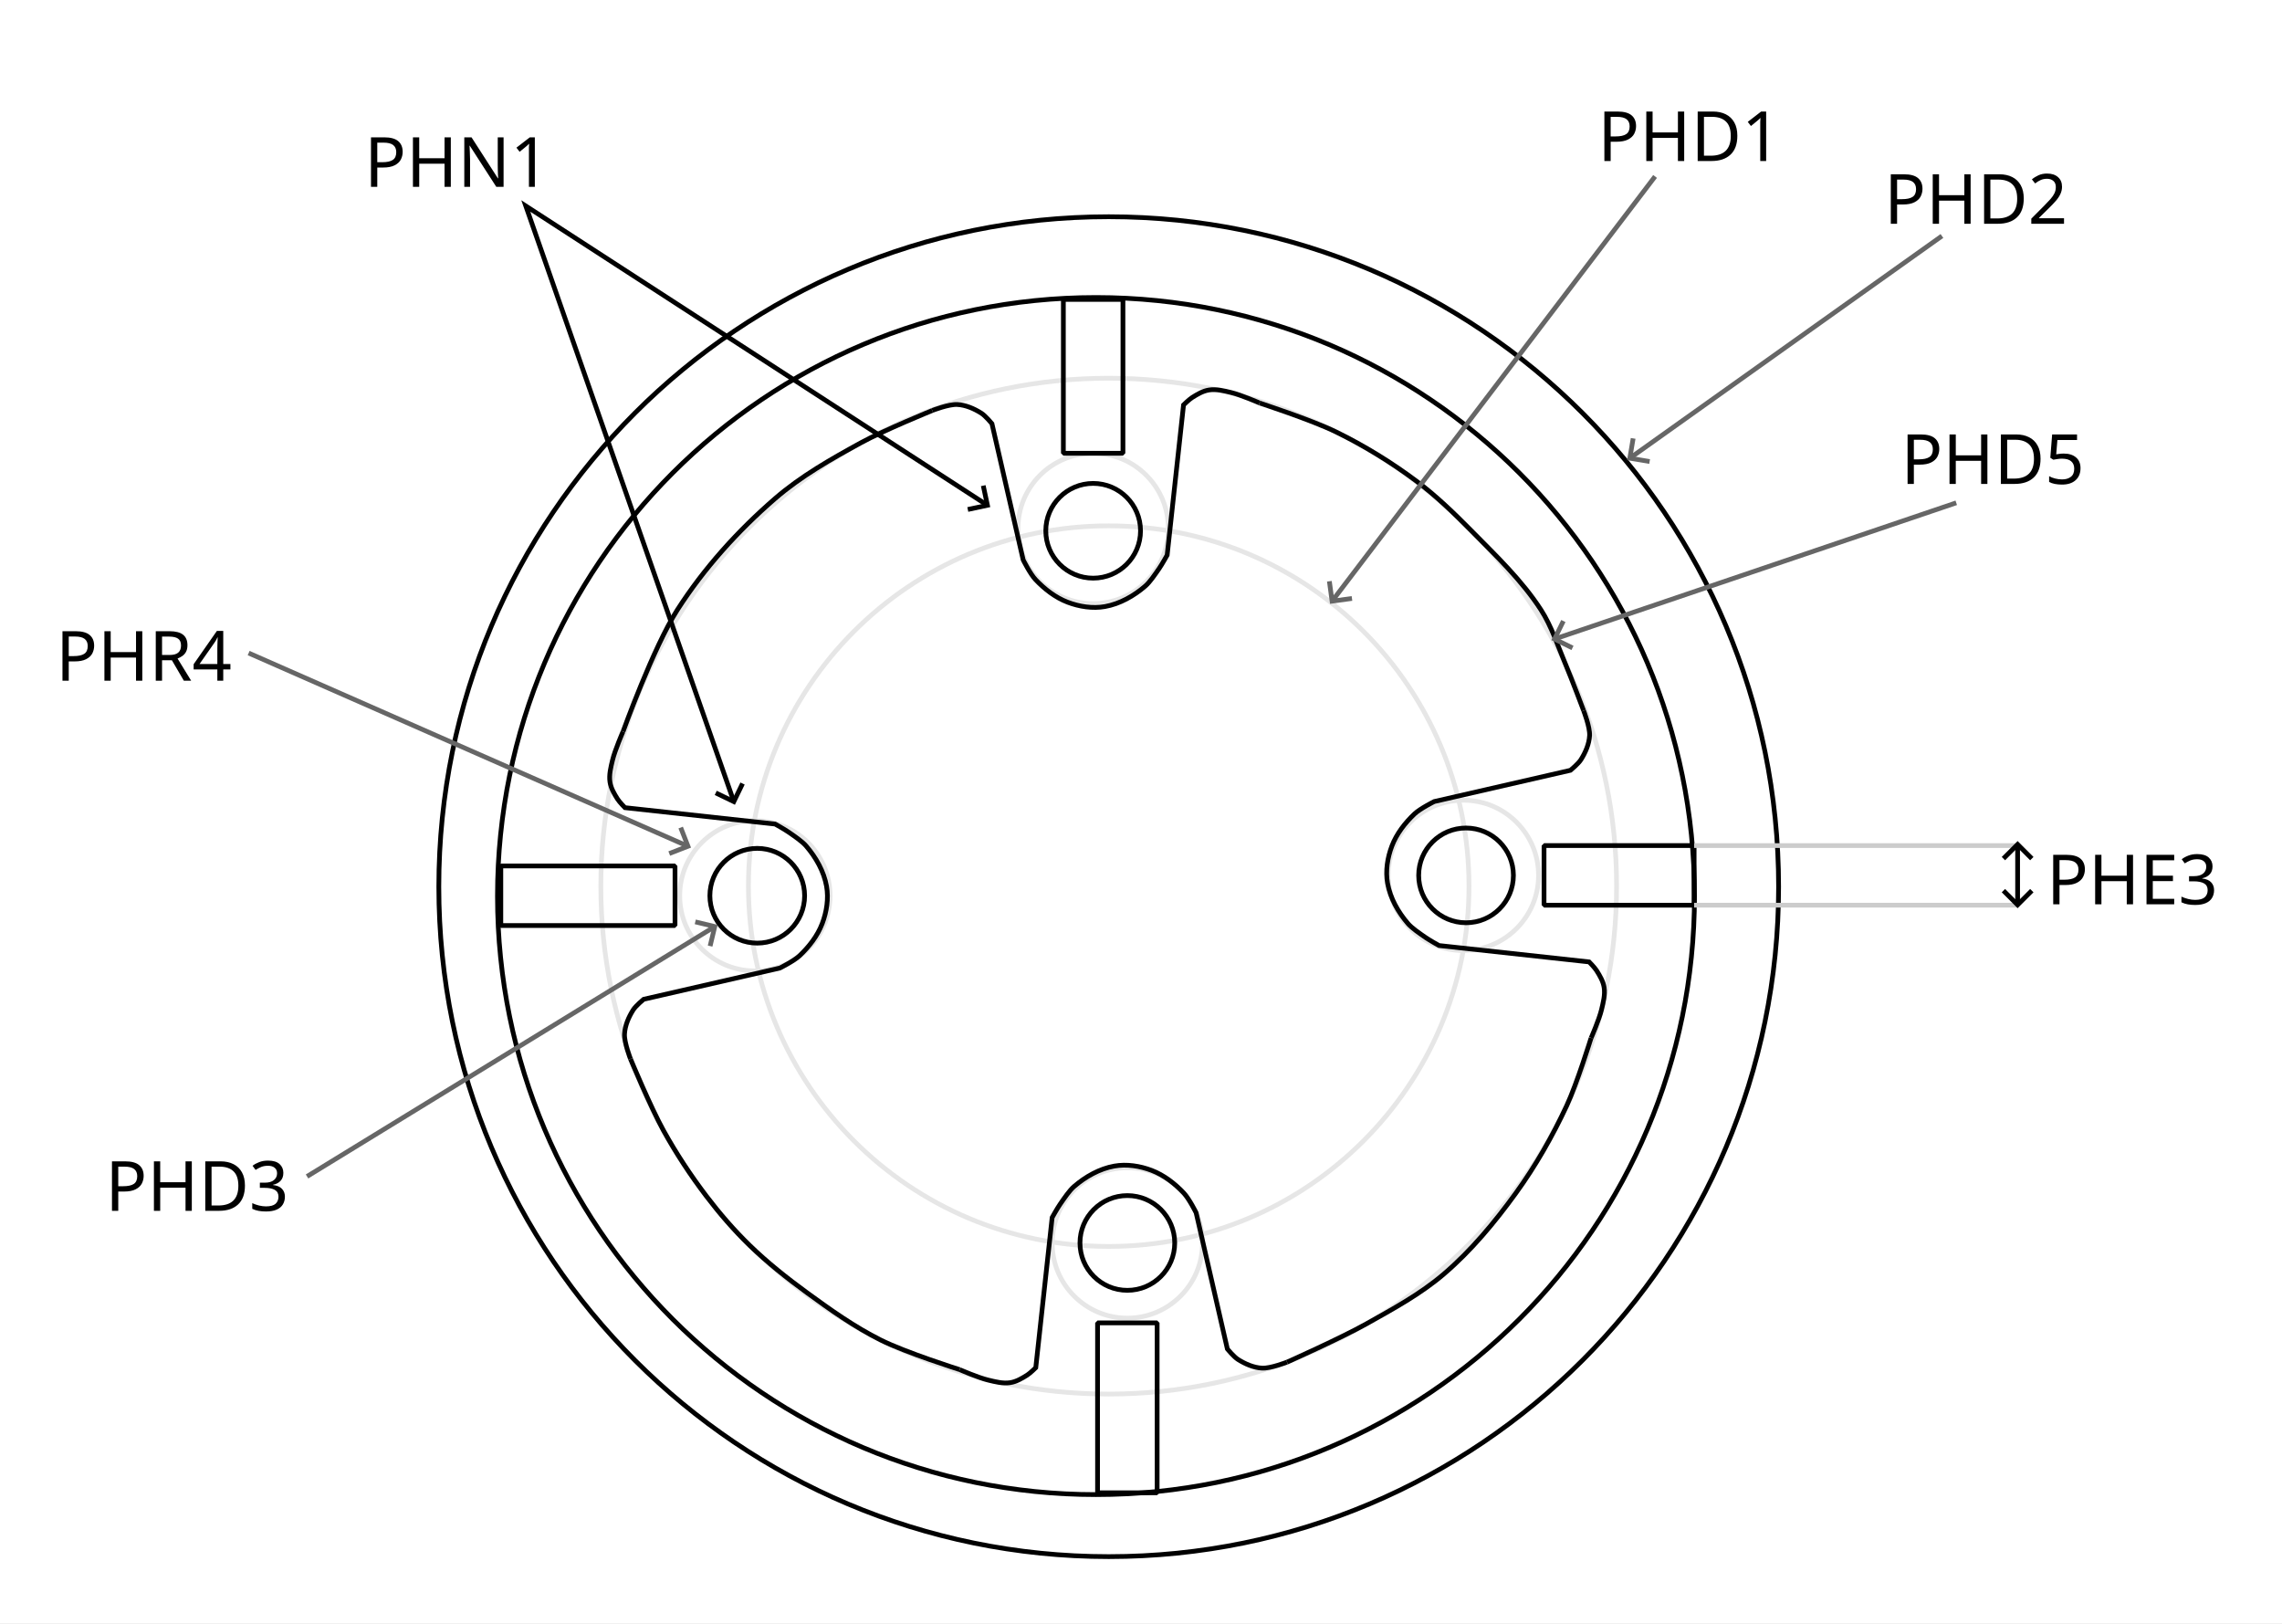
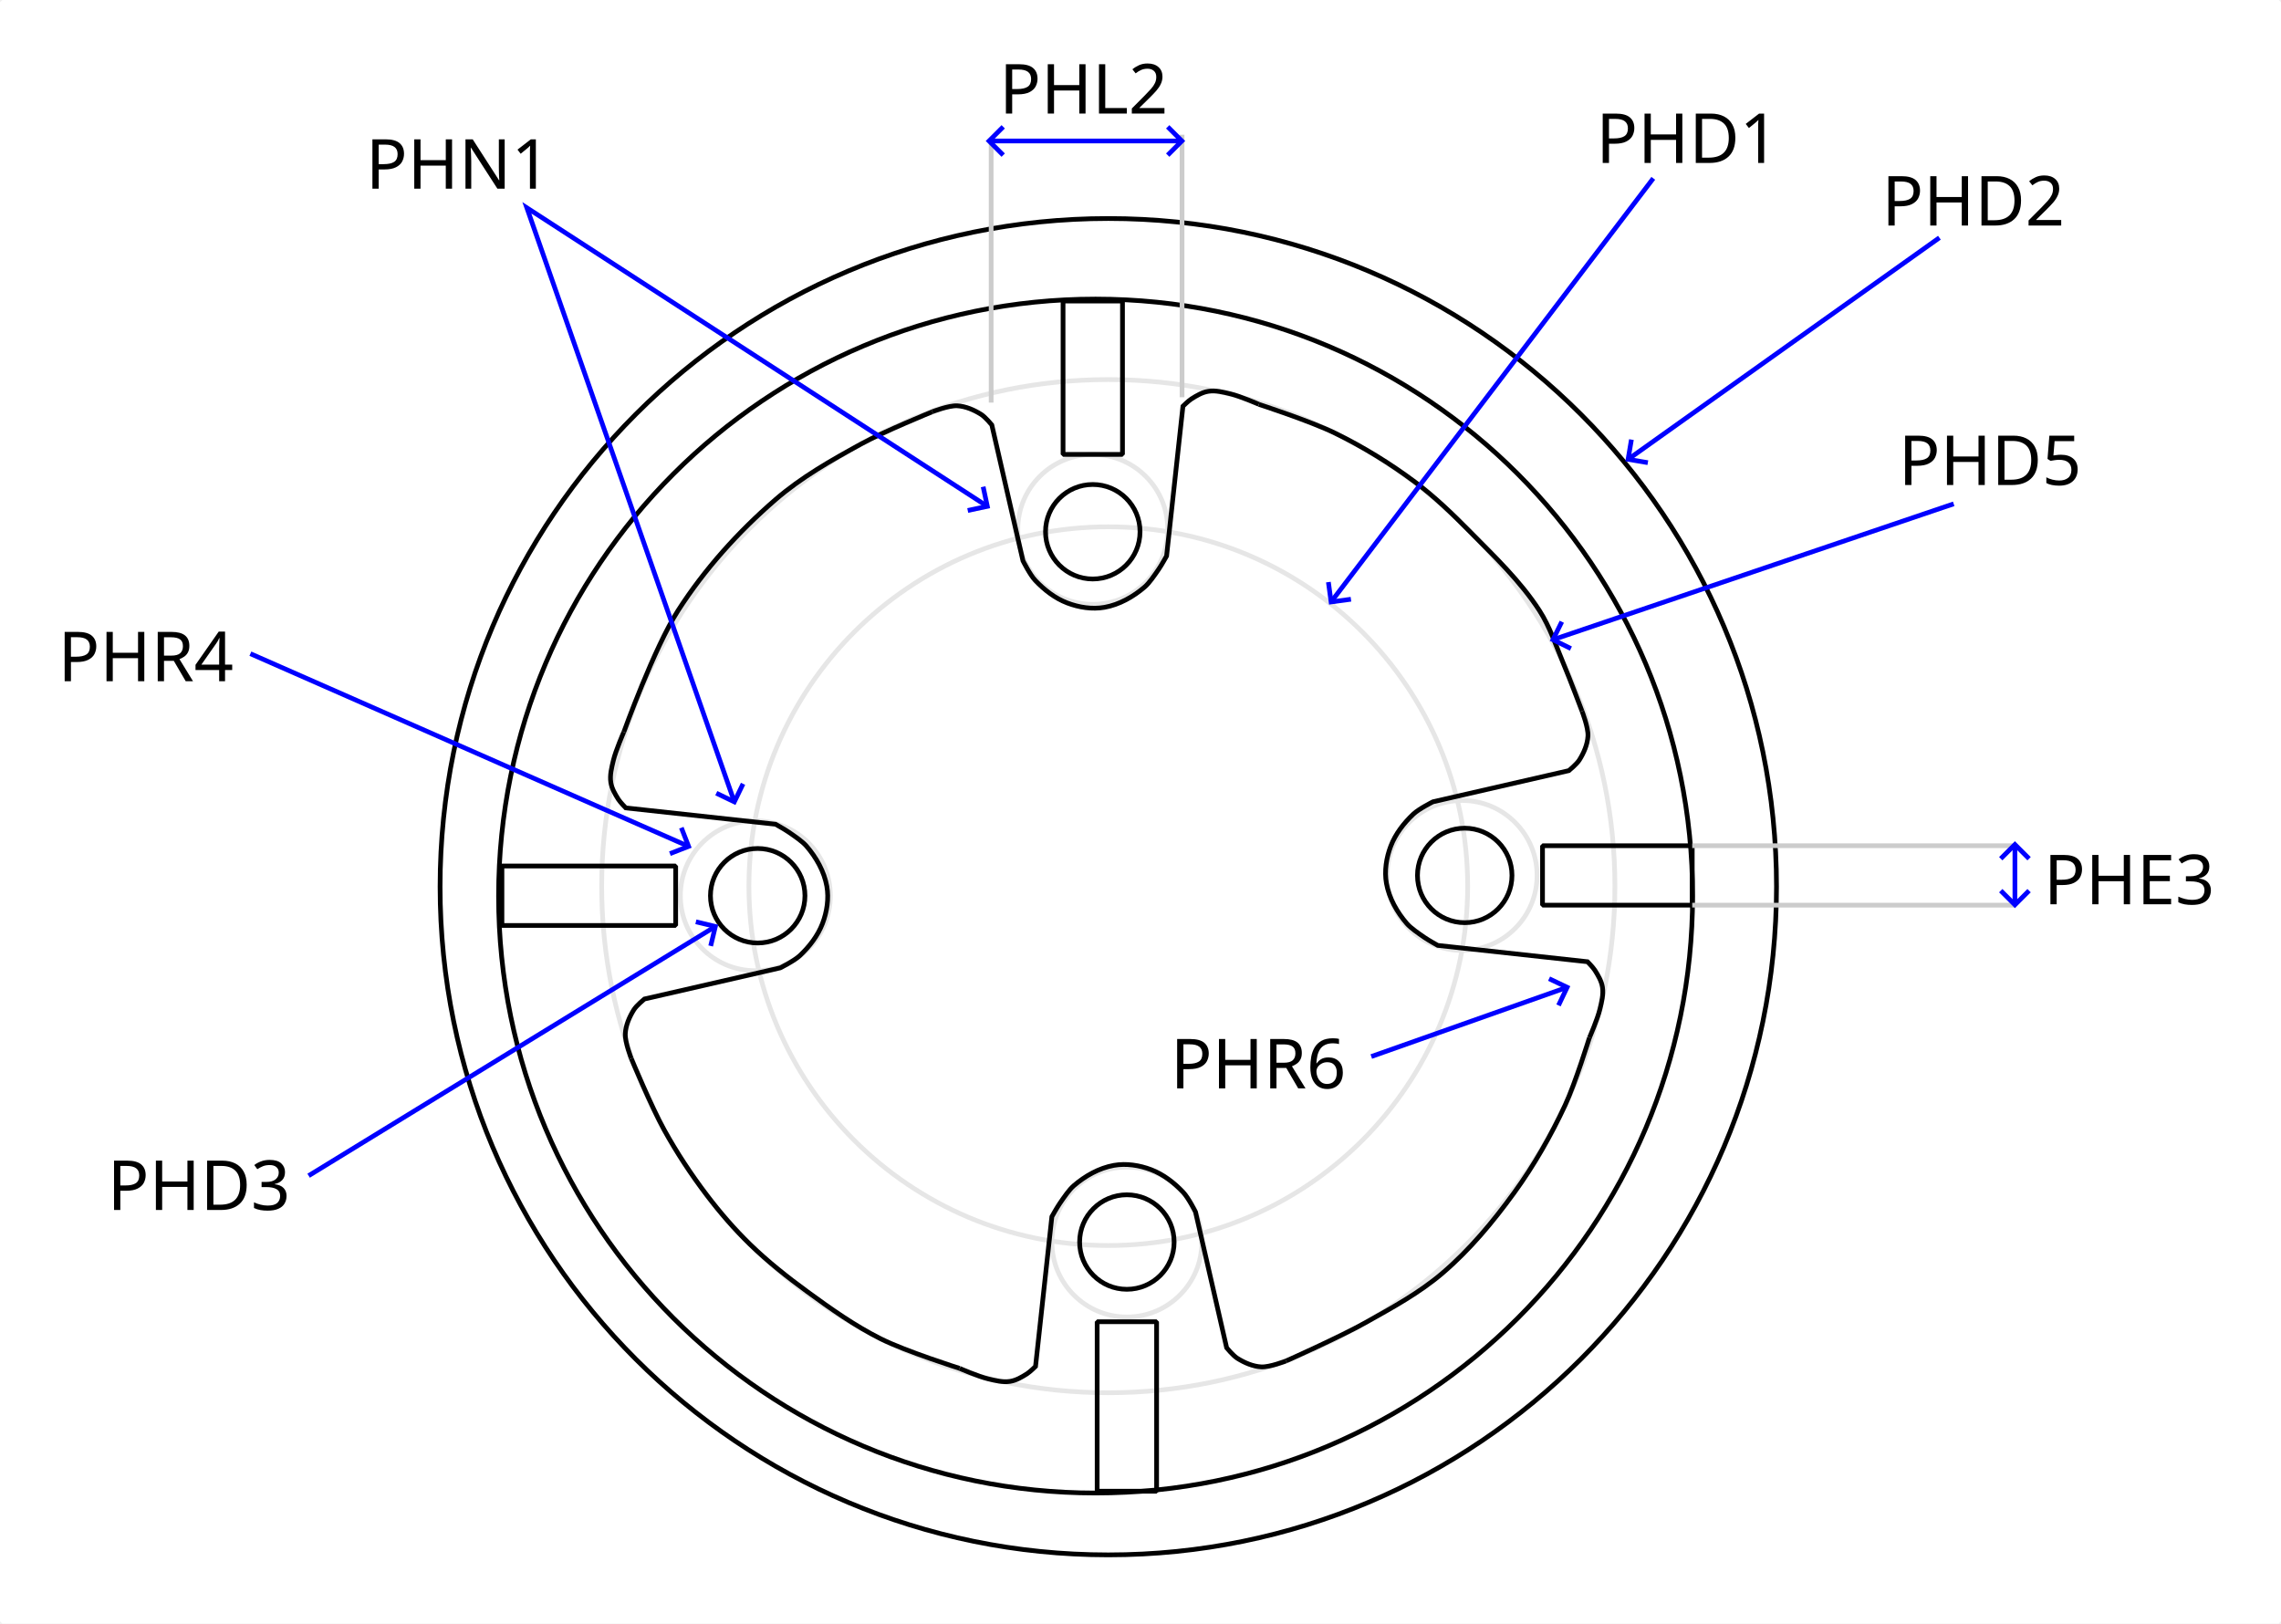
- <svg xmlns="http://www.w3.org/2000/svg" width="482.867" height="343.436" viewBox="0 0 127.758 90.867" version="1.1" id="svg1">
+ <svg xmlns="http://www.w3.org/2000/svg" width="483.867" height="344.436" viewBox="0 0 128.023 91.132" version="1.1" id="svg1">
  <defs id="defs1">
+     <rect x="243.579" y="411.65" width="83.222" height="29.63" id="rect14" />
+     <rect x="291.501" y="655.172" width="62.669" height="34.866" id="rect2" />
    <rect x="104.834" y="471.822" width="61.849" height="33.015" id="rect30" />
    <rect x="456.995" y="477.978" width="66.359" height="29.52" id="rect29" />
    <rect x="47.38" y="682.816" width="61.03" height="30.421" id="rect28" />
    <rect x="35.361" y="558.611" width="69.802" height="29.424" id="rect27" />
    <rect x="469.47" y="530.86" width="70.958" height="43.212" id="rect26" />
    <rect x="379.28" y="450.966" width="73.333" height="29.781" id="rect25" />
    <rect x="481.211" y="718.845" width="118.789" height="73.231" id="rect22" />
    <marker style="overflow:visible" id="ArrowWide" refX="0" refY="0" orient="auto-start-reverse" markerWidth="1" markerHeight="1" viewBox="0 0 1 1" preserveAspectRatio="xMidYMid">
      <path style="fill:none;stroke:context-stroke;stroke-width:1;stroke-linecap:butt" d="M 3,-3 0,0 3,3" transform="rotate(180,0.125,0)" id="path1" />
    </marker>
    <marker style="overflow:visible" id="ArrowWide-43-91-9" refX="0" refY="0" orient="auto-start-reverse" markerWidth="1" markerHeight="1" viewBox="0 0 1 1" preserveAspectRatio="xMidYMid">
      <path style="fill:none;stroke:context-stroke;stroke-width:1;stroke-linecap:butt" d="M 3,-3 0,0 3,3" transform="rotate(180,0.125,0)" id="path1-1-7-3" />
    </marker>
    <marker style="overflow:visible" id="ArrowWide-9-5-4-7-6" refX="0" refY="0" orient="auto-start-reverse" markerWidth="1" markerHeight="1" viewBox="0 0 1 1" preserveAspectRatio="xMidYMid">
      <path style="fill:none;stroke:context-stroke;stroke-width:1;stroke-linecap:butt" d="M 3,-3 0,0 3,3" transform="rotate(180,0.125,0)" id="path1-2-9-9-1-8" />
    </marker>
  </defs>
-   <g id="layer1" transform="translate(-13.47646,-120.2855)">
-     <rect style="fill:#ffffff;stroke:#ffffff;stroke-width:0;stroke-linejoin:bevel;stroke-dasharray:none;stroke-dashoffset:0" id="rect31" width="127.758" height="90.867" x="13.476" y="120.285" />
+   <g id="layer1" transform="translate(-13.34417,-120.1532)">
+     <rect style="fill:#ffffff;stroke:#ffffff;stroke-width:0.265;stroke-linejoin:bevel;stroke-dasharray:none;stroke-dashoffset:0" id="rect31" width="127.758" height="90.867" x="13.476" y="120.285" />
    <circle style="fill:none;stroke:#000000;stroke-width:0.265;stroke-linejoin:bevel;stroke-dasharray:none;stroke-dashoffset:0" id="path14" cx="75.548" cy="169.922" r="37.504" />
    <circle style="fill:none;stroke:#e6e6e6;stroke-width:0.265;stroke-linejoin:bevel;stroke-dasharray:none;stroke-dashoffset:0" id="path14-4" cx="75.548" cy="169.892" r="28.434" />
    <circle style="fill:none;stroke:#e6e6e6;stroke-width:0.265;stroke-linejoin:bevel;stroke-dasharray:none;stroke-dashoffset:0" id="path14-4-1" cx="75.548" cy="169.892" r="20.17" />
    <circle style="fill:none;stroke:#000000;stroke-width:0.265;stroke-linejoin:bevel;stroke-dasharray:none;stroke-dashoffset:0" id="path15" cx="74.677" cy="149.999" r="2.652" />
    <circle style="fill:none;stroke:#000000;stroke-width:0.265;stroke-linejoin:bevel;stroke-dasharray:none;stroke-dashoffset:0" id="path15-6" cx="55.871" cy="170.43" r="2.652" />
    <circle style="fill:none;stroke:#000000;stroke-width:0.265;stroke-linejoin:bevel;stroke-dasharray:none;stroke-dashoffset:0" id="path15-8" cx="95.553" cy="169.29" r="2.652" />
    <circle style="fill:none;stroke:#000000;stroke-width:0.265;stroke-linejoin:bevel;stroke-dasharray:none;stroke-dashoffset:0" id="path15-1" cx="76.591" cy="189.867" r="2.652" />
    <circle style="fill:none;stroke:#e6e6e6;stroke-width:0.265;stroke-linejoin:bevel;stroke-dasharray:none;stroke-dashoffset:0" id="path15-7" cx="74.677" cy="149.867" r="4.208" />
    <circle style="fill:none;stroke:#e6e6e6;stroke-width:0.265;stroke-linejoin:bevel;stroke-dasharray:none;stroke-dashoffset:0" id="path15-7-8" cx="55.739" cy="170.43" r="4.208" />
    <circle style="fill:none;stroke:#e6e6e6;stroke-width:0.265;stroke-linejoin:bevel;stroke-dasharray:none;stroke-dashoffset:0" id="path15-7-9" cx="76.591" cy="189.867" r="4.208" />
    <circle style="fill:none;stroke:#e6e6e6;stroke-width:0.265;stroke-linejoin:bevel;stroke-dasharray:none;stroke-dashoffset:0" id="path15-7-3" cx="95.405" cy="169.29" r="4.208" />
    <path style="fill:none;stroke:#000000;stroke-width:0.265px;stroke-linecap:butt;stroke-linejoin:miter;stroke-opacity:1" d="m 85.53,196.54 c 0,0 -0.919,0.36 -1.397,0.334 -0.475,-0.026 -0.941,-0.23 -1.344,-0.483 -0.237,-0.149 -0.598,-0.589 -0.598,-0.589 l -1.749,-7.626 c 0,0 -0.393,-0.789 -0.692,-1.104 -0.503,-0.532 -1.111,-1.004 -1.795,-1.265 -0.656,-0.251 -1.401,-0.367 -2.092,-0.244 -0.83,0.148 -1.618,0.594 -2.256,1.145 -0.256,0.221 -0.543,0.645 -0.782,0.992 -0.164,0.238 -0.444,0.743 -0.444,0.743 l -0.917,8.406 c 0,0 -0.302,0.3 -0.48,0.414 -0.294,0.186 -0.609,0.373 -0.953,0.425 -0.408,0.062 -0.828,-0.047 -1.229,-0.143 -0.551,-0.131 -1.595,-0.586 -1.595,-0.586" id="path16" />
    <path style="fill:none;stroke:#000000;stroke-width:0.265px;stroke-linecap:butt;stroke-linejoin:miter;stroke-opacity:1" d="m 102.136,160.068 c 0,0 0.36,0.919 0.334,1.397 -0.026,0.475 -0.23,0.941 -0.483,1.344 -0.149,0.237 -0.589,0.598 -0.589,0.598 l -7.626,1.749 c 0,0 -0.789,0.393 -1.104,0.692 -0.532,0.503 -1.004,1.111 -1.265,1.795 -0.251,0.656 -0.367,1.401 -0.244,2.092 0.148,0.83 0.594,1.618 1.145,2.256 0.221,0.256 0.645,0.543 0.992,0.782 0.238,0.164 0.743,0.444 0.743,0.444 l 8.406,0.917 c 0,0 0.3,0.302 0.414,0.48 0.186,0.294 0.373,0.609 0.425,0.953 0.062,0.408 -0.047,0.828 -0.143,1.23 -0.131,0.551 -0.586,1.595 -0.586,1.595" id="path16-8" />
    <path style="fill:none;stroke:#000000;stroke-width:0.265px;stroke-linecap:butt;stroke-linejoin:miter;stroke-opacity:1" d="m 65.671,143.264 c 0,0 0.919,-0.36 1.397,-0.334 0.475,0.026 0.941,0.23 1.344,0.483 0.237,0.149 0.598,0.589 0.598,0.589 l 1.749,7.626 c 0,0 0.393,0.789 0.692,1.104 0.503,0.532 1.111,1.004 1.795,1.265 0.656,0.251 1.401,0.367 2.092,0.244 0.83,-0.148 1.618,-0.594 2.256,-1.145 0.256,-0.221 0.543,-0.645 0.782,-0.992 0.164,-0.238 0.444,-0.743 0.444,-0.743 l 0.917,-8.406 c 0,0 0.302,-0.3 0.48,-0.414 0.294,-0.186 0.609,-0.373 0.953,-0.425 0.408,-0.062 0.828,0.047 1.23,0.143 0.551,0.131 1.595,0.586 1.595,0.586" id="path16-8-6" />
    <path style="fill:none;stroke:#000000;stroke-width:0.265px;stroke-linecap:butt;stroke-linejoin:miter;stroke-opacity:1" d="m 48.774,179.565 c 0,0 -0.36,-0.919 -0.334,-1.397 0.026,-0.475 0.23,-0.941 0.483,-1.344 0.149,-0.237 0.589,-0.598 0.589,-0.598 l 7.626,-1.749 c 0,0 0.789,-0.393 1.104,-0.692 0.532,-0.503 1.004,-1.111 1.265,-1.795 0.251,-0.656 0.367,-1.401 0.244,-2.092 -0.148,-0.83 -0.594,-1.618 -1.145,-2.256 -0.221,-0.256 -0.645,-0.543 -0.992,-0.782 -0.238,-0.164 -0.743,-0.444 -0.743,-0.444 l -8.406,-0.917 c 0,0 -0.3,-0.302 -0.414,-0.48 -0.186,-0.294 -0.373,-0.609 -0.425,-0.953 -0.062,-0.408 0.047,-0.828 0.143,-1.23 0.131,-0.551 0.586,-1.595 0.586,-1.595" id="path16-8-3" />
    <path style="fill:none;stroke:#000000;stroke-width:0.265px;stroke-linecap:butt;stroke-linejoin:miter;stroke-opacity:1" d="m 48.357,161.241 c 0,0 1.699,-4.722 3.042,-6.816 1.491,-2.326 3.38,-4.421 5.469,-6.229 1.448,-1.253 3.137,-2.211 4.817,-3.129 1.279,-0.7 3.986,-1.802 3.986,-1.802" id="path17" />
    <path style="fill:none;stroke:#000000;stroke-width:0.265px;stroke-linecap:butt;stroke-linejoin:miter;stroke-opacity:1" d="m 83.995,142.847 c 0,0 2.912,0.948 4.282,1.619 1.577,0.772 3.086,1.697 4.492,2.748 1.109,0.829 2.109,1.799 3.081,2.784 1.381,1.399 2.829,2.775 3.896,4.426 0.597,0.924 0.933,1.993 1.36,3.006 0.366,0.87 1.03,2.637 1.03,2.637" id="path18" />
    <path style="fill:none;stroke:#000000;stroke-width:0.265px;stroke-linecap:butt;stroke-linejoin:miter;stroke-opacity:1" d="m 48.774,179.565 c 0,0 1.135,2.72 1.847,4.007 0.707,1.277 1.513,2.503 2.396,3.666 0.743,0.978 1.55,1.913 2.431,2.767 0.995,0.965 2.088,1.83 3.207,2.647 1.317,0.961 2.659,1.913 4.117,2.644 1.411,0.707 4.433,1.662 4.433,1.662" id="path19" />
    <path style="fill:none;stroke:#000000;stroke-width:0.265px;stroke-linecap:butt;stroke-linejoin:miter;stroke-opacity:1" d="m 85.53,196.54 c 0,0 3.011,-1.342 4.448,-2.147 1.497,-0.839 3.026,-1.669 4.33,-2.785 1.535,-1.313 2.844,-2.89 4.03,-4.526 1.11,-1.531 2.054,-3.19 2.853,-4.904 0.567,-1.216 1.363,-3.788 1.363,-3.788" id="path20" />
    <circle style="fill:none;stroke:#000000;stroke-width:0.265;stroke-linejoin:bevel;stroke-dasharray:none;stroke-dashoffset:0" id="path14-5" cx="74.835" cy="170.447" r="33.507" />
    <rect style="fill:none;stroke:#000000;stroke-width:0.265;stroke-linejoin:bevel;stroke-dasharray:none;stroke-dashoffset:0" id="rect20" width="8.403" height="3.336" x="99.919" y="167.622" />
    <rect style="fill:none;stroke:#000000;stroke-width:0.265;stroke-linejoin:bevel;stroke-dasharray:none;stroke-dashoffset:0" id="rect20-9" width="9.752" height="3.336" x="41.515" y="168.762" />
    <rect style="fill:none;stroke:#000000;stroke-width:0.265;stroke-linejoin:bevel;stroke-dasharray:none;stroke-dashoffset:0" id="rect20-9-2" width="9.513" height="3.336" x="194.34" y="-78.259" transform="rotate(90)" />
    <rect style="fill:none;stroke:#000000;stroke-width:0.265;stroke-linejoin:bevel;stroke-dasharray:none;stroke-dashoffset:0" id="rect20-9-7" width="8.61" height="3.336" x="-145.659" y="73.009" transform="rotate(-90)" />
    <path style="fill:none;stroke:#cccccc;stroke-width:0.265px;stroke-linecap:butt;stroke-linejoin:miter;stroke-opacity:1" d="M 108.322,167.622 H 126.433" id="path21" />
    <path style="fill:none;stroke:#cccccc;stroke-width:0.265px;stroke-linecap:butt;stroke-linejoin:miter;stroke-opacity:1" d="m 108.322,170.958 h 18.111" id="path21-1" />
-     <path style="fill:none;stroke:#000000;stroke-width:0.265px;stroke-linecap:butt;stroke-linejoin:miter;stroke-opacity:1;marker-start:url(#ArrowWide-43-91-9);marker-end:url(#ArrowWide-9-5-4-7-6)" d="m 126.433,167.622 v 3.251" id="path7-0-5-2" />
+     <path style="fill:none;stroke:#0000ff;stroke-width:0.265px;stroke-linecap:butt;stroke-linejoin:miter;stroke-opacity:1;marker-start:url(#ArrowWide-43-91-9);marker-end:url(#ArrowWide-9-5-4-7-6)" d="m 126.433,167.622 v 3.251" id="path7-0-5-2" />
    <text xml:space="preserve" transform="matrix(0.2645833,0,0,0.2645833,0.7292039,-22.71995)" id="text22" style="font-size:14.667px;line-height:1.25;font-family:sans-serif;white-space:pre;shape-inside:url(#rect22)">
      <tspan x="481.211" y="731.822" id="tspan1">PHE3</tspan>
    </text>
-     <path style="fill:none;stroke:#666666;stroke-width:0.265px;stroke-linecap:butt;stroke-linejoin:miter;stroke-opacity:1;marker-start:url(#ArrowWide)" d="M 88.093,153.886 106.136,130.163" id="path22" />
-     <path style="fill:none;stroke:#666666;stroke-width:0.265px;stroke-linecap:butt;stroke-linejoin:miter;stroke-opacity:1;marker-start:url(#ArrowWide)" d="m 100.567,156.038 22.43,-7.605" id="path23" />
-     <path style="fill:none;stroke:#666666;stroke-width:0.265px;stroke-linecap:butt;stroke-linejoin:miter;stroke-opacity:1;marker-start:url(#ArrowWide)" d="m 53.438,172.189 -22.772,13.955" id="path24" />
-     <path style="fill:#999999;stroke:#666666;stroke-width:0.265px;stroke-linecap:butt;stroke-linejoin:miter;stroke-opacity:1;marker-start:url(#ArrowWide)" d="M 51.932,167.633 27.397,156.844" id="path25" />
+     <path style="fill:none;stroke:#0000ff;stroke-width:0.265px;stroke-linecap:butt;stroke-linejoin:miter;stroke-opacity:1;marker-start:url(#ArrowWide)" d="M 88.093,153.886 106.136,130.163" id="path22" />
+     <path style="fill:none;stroke:#0000ff;stroke-width:0.265px;stroke-linecap:butt;stroke-linejoin:miter;stroke-opacity:1;marker-start:url(#ArrowWide)" d="m 100.567,156.038 22.43,-7.605" id="path23" />
+     <path style="fill:none;stroke:#0000ff;stroke-width:0.265px;stroke-linecap:butt;stroke-linejoin:miter;stroke-opacity:1;marker-start:url(#ArrowWide)" d="m 53.438,172.189 -22.772,13.955" id="path24" />
+     <path style="fill:#999999;stroke:#0000ff;stroke-width:0.265px;stroke-linecap:butt;stroke-linejoin:miter;stroke-opacity:1;marker-start:url(#ArrowWide)" d="M 51.932,167.633 27.397,156.844" id="path25" />
    <text xml:space="preserve" transform="matrix(0.2645833,0,0,0.2645833,2.571549,6.546952)" id="text25" style="font-size:14.667px;line-height:1.25;font-family:sans-serif;white-space:pre;shape-inside:url(#rect25)">
-       <tspan x="379.279" y="463.943" id="tspan2">PHD1</tspan>
+       <tspan x="379.279" y="463.943" id="tspan3">PHD1</tspan>
    </text>
    <text xml:space="preserve" transform="matrix(0.2645833,0,0,0.2645833,-4.317909,3.485815)" id="text26" style="font-size:14.667px;line-height:1.25;font-family:sans-serif;white-space:pre;shape-inside:url(#rect26)">
-       <tspan x="469.471" y="543.836" id="tspan3">PHD5</tspan>
+       <tspan x="469.471" y="543.836" id="tspan4">PHD5</tspan>
    </text>
    <text xml:space="preserve" transform="matrix(0.2645833,0,0,0.2645833,7.24232,7.157385)" id="text27" style="font-size:14.667px;line-height:1.25;font-family:sans-serif;white-space:pre;shape-inside:url(#rect27)">
-       <tspan x="35.361" y="571.588" id="tspan4">PHR4</tspan>
+       <tspan x="35.361" y="571.588" id="tspan5">PHR4</tspan>
    </text>
    <text xml:space="preserve" transform="matrix(0.2645833,0,0,0.2645833,6.832834,3.972642)" id="text28" style="font-size:14.667px;line-height:1.25;font-family:sans-serif;white-space:pre;shape-inside:url(#rect28)">
-       <tspan x="47.381" y="695.793" id="tspan5">PHD3</tspan>
+       <tspan x="47.381" y="695.793" id="tspan6">PHD3</tspan>
    </text>
-     <path style="fill:none;stroke:#666666;stroke-width:0.265px;stroke-linecap:butt;stroke-linejoin:miter;stroke-opacity:1;marker-start:url(#ArrowWide)" d="M 104.776,145.897 122.196,133.496" id="path28" />
+     <path style="fill:none;stroke:#0000ff;stroke-width:0.265px;stroke-linecap:butt;stroke-linejoin:miter;stroke-opacity:1;marker-start:url(#ArrowWide)" d="M 104.776,145.897 122.196,133.496" id="path28" />
    <text xml:space="preserve" transform="matrix(0.2645833,0,0,0.2645833,-1.955592,2.912672)" id="text29" style="font-size:14.667px;line-height:1.25;font-family:sans-serif;white-space:pre;shape-inside:url(#rect29)">
-       <tspan x="456.994" y="490.955" id="tspan6">PHD2</tspan>
+       <tspan x="456.994" y="490.955" id="tspan7">PHD2</tspan>
    </text>
-     <path style="fill:none;stroke:#000000;stroke-width:0.265px;stroke-linecap:butt;stroke-linejoin:miter;stroke-opacity:1;marker-start:url(#ArrowWide);marker-end:url(#ArrowWide)" d="M 54.538,165.098 42.914,131.817 68.703,148.536" id="path29" />
+     <path style="fill:none;stroke:#0000ff;stroke-width:0.265px;stroke-linecap:butt;stroke-linejoin:miter;stroke-opacity:1;marker-start:url(#ArrowWide);marker-end:url(#ArrowWide)" d="M 54.538,165.098 42.914,131.817 68.703,148.536" id="path29" />
    <text xml:space="preserve" transform="matrix(0.2645833,0,0,0.2645833,6.132632,2.472802)" id="text30" style="font-size:14.667px;line-height:1.25;font-family:sans-serif;white-space:pre;shape-inside:url(#rect30)">
-       <tspan x="104.834" y="484.799" id="tspan7">PHN1</tspan>
+       <tspan x="104.834" y="484.799" id="tspan8">PHN1</tspan>
+     </text>
+     <text xml:space="preserve" transform="matrix(0.2645833,0,0,0.2645833,1.909326,4.460159)" id="text2" style="font-size:14.667px;line-height:1.25;font-family:sans-serif;white-space:pre;shape-inside:url(#rect2)">
+       <tspan x="291.502" y="668.148" id="tspan9">PHR6</tspan>
+     </text>
+     <path style="fill:none;stroke:#0000ff;stroke-width:0.265px;stroke-linecap:butt;stroke-linejoin:miter;stroke-opacity:1;marker-end:url(#ArrowWide)" d="m 90.309,179.455 10.93,-3.864" id="path2" />
+     <path style="fill:none;stroke:#cccccc;stroke-width:0.265px;stroke-linecap:butt;stroke-linejoin:miter;stroke-opacity:1" d="M 68.973,142.75 V 128.017" id="path8" />
+     <path style="fill:none;stroke:#cccccc;stroke-width:0.265px;stroke-linecap:butt;stroke-linejoin:miter;stroke-opacity:1" d="M 79.687,142.449 V 127.716" id="path8-5" />
+     <path style="fill:none;stroke:#0000ff;stroke-width:0.265px;stroke-linecap:butt;stroke-linejoin:miter;stroke-opacity:1;marker-start:url(#ArrowWide);marker-end:url(#ArrowWide)" d="M 68.922,128.066 H 79.611" id="path8-2" />
+     <text xml:space="preserve" transform="matrix(0.2645833,0,0,0.2645833,4.97944,14.17804)" id="text13" style="font-size:14.667px;line-height:1.25;font-family:sans-serif;white-space:pre;shape-inside:url(#rect14)">
+       <tspan x="243.578" y="424.627" id="tspan10">PHL2</tspan>
    </text>
  </g>
</svg>
